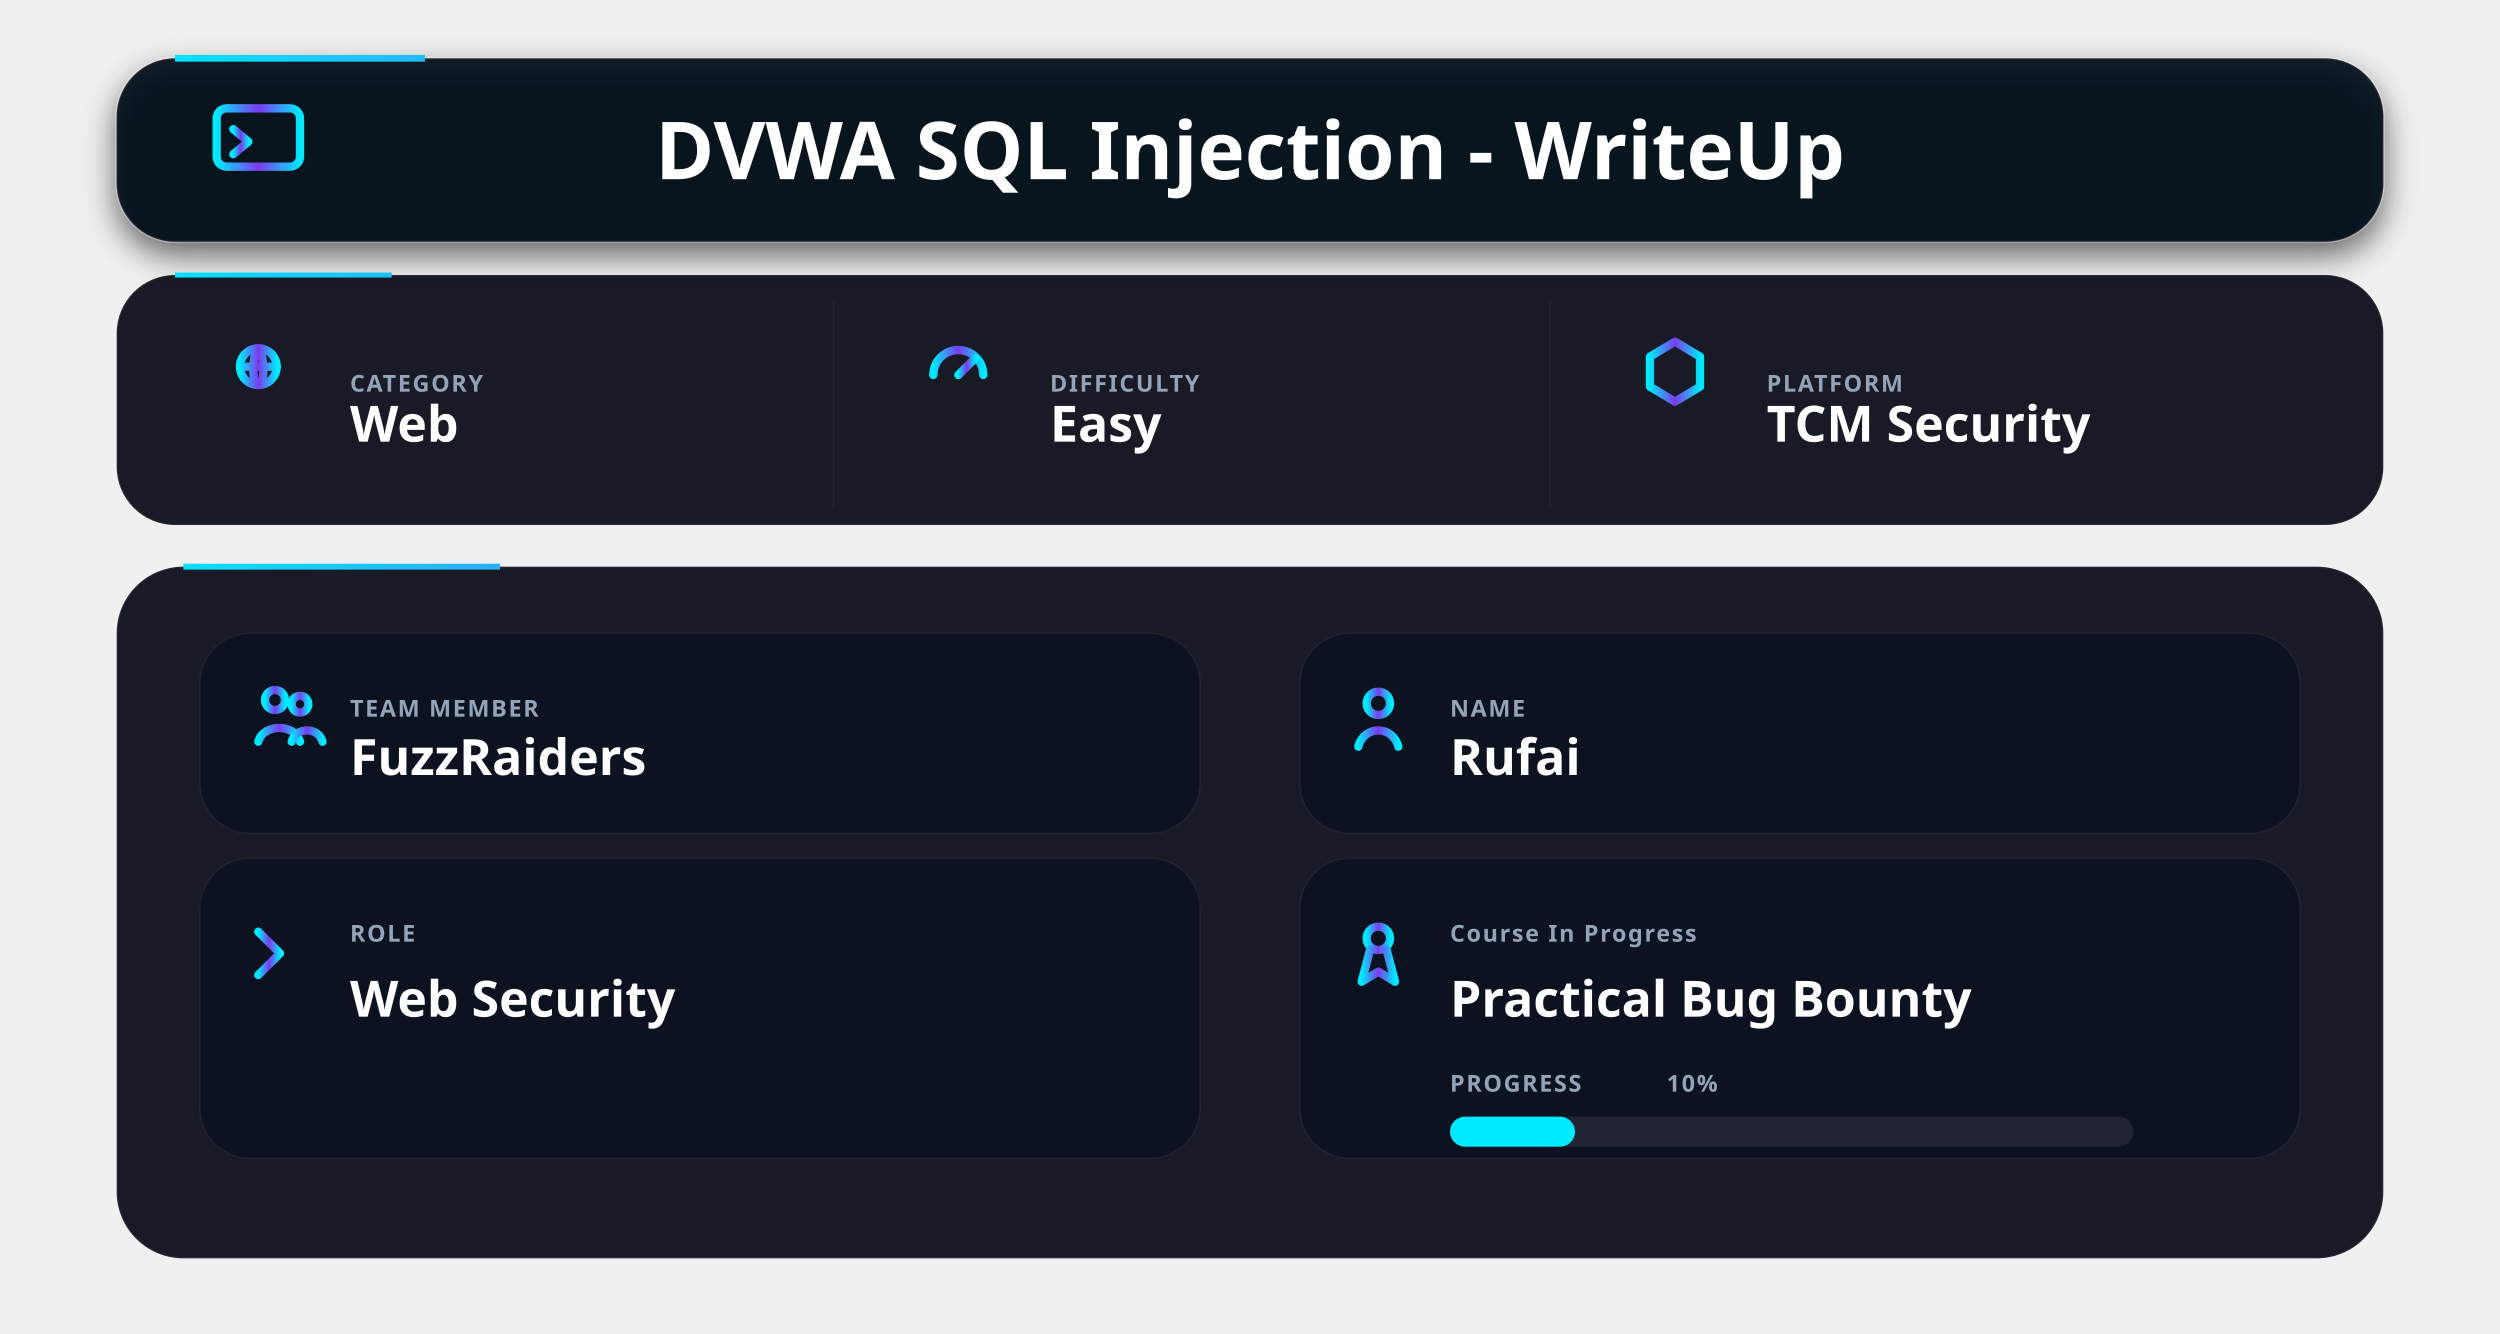
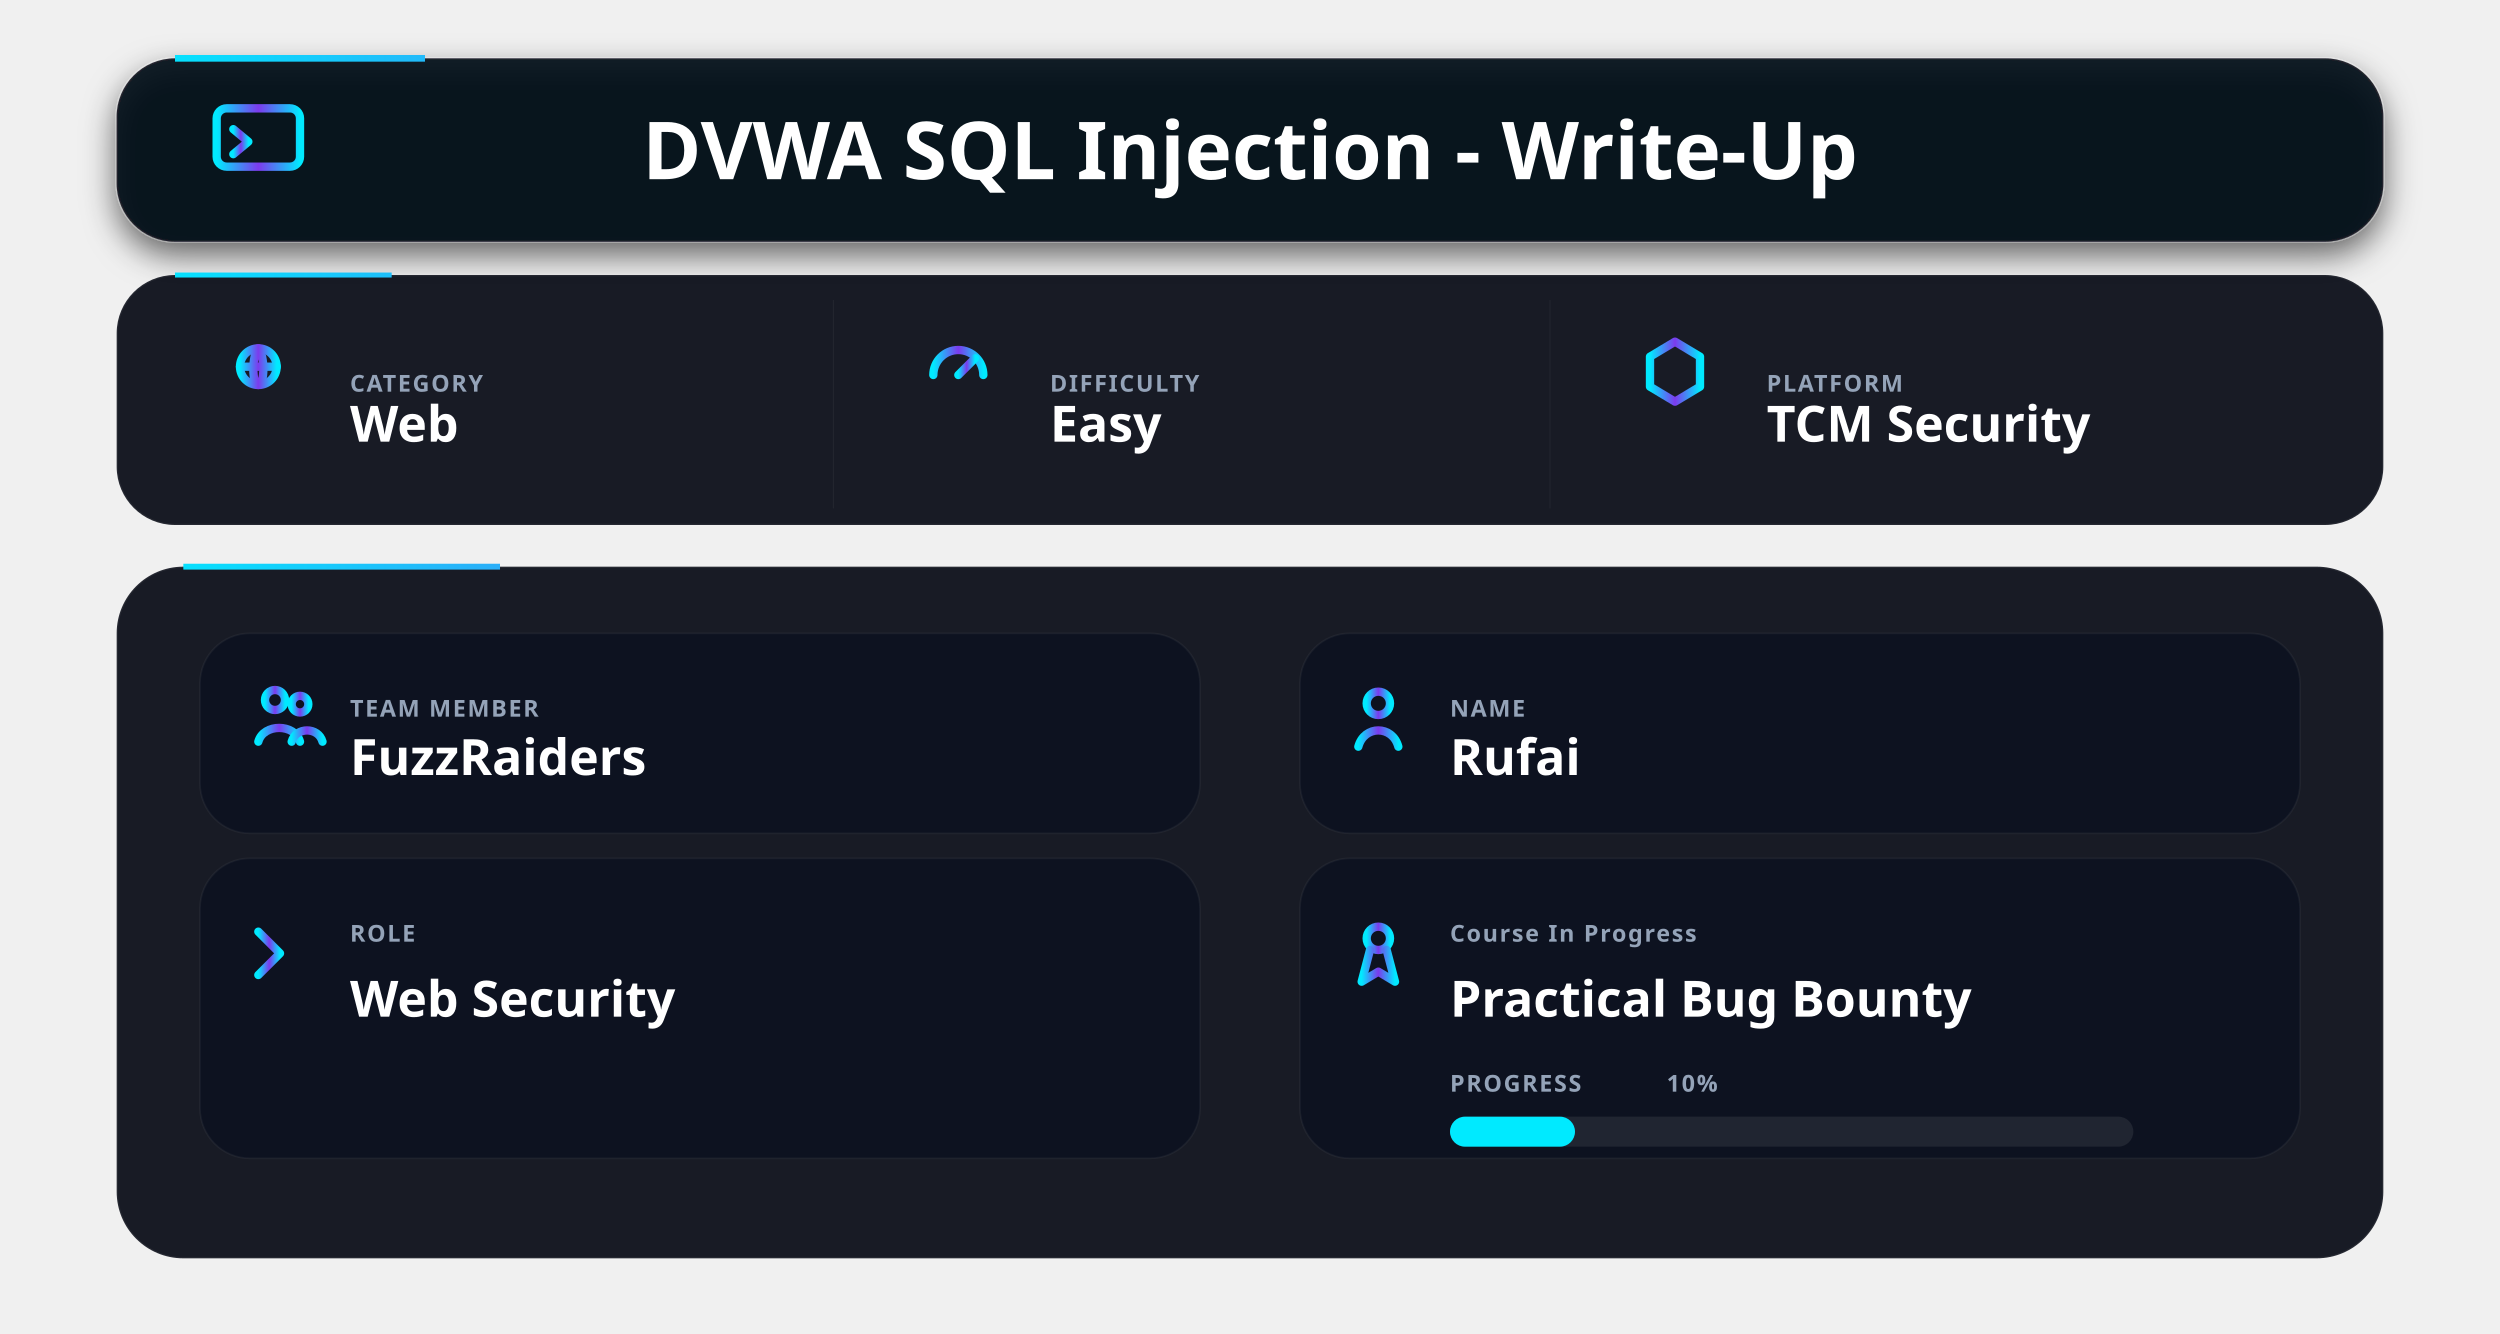
<svg xmlns="http://www.w3.org/2000/svg" width="3000" height="1600" viewBox="0 0 3000 1600">
  <defs>
    <linearGradient id="accent" x1="0" y1="0" x2="1" y2="0">
      <stop offset="0%" stop-color="#00eaff" />
      <stop offset="50%" stop-color="#7c3aed" />
      <stop offset="100%" stop-color="#00eaff" />
      <animate attributeName="x1" values="0;1;0" dur="7s" repeatCount="indefinite" />
      <animate attributeName="x2" values="1;0;1" dur="7s" repeatCount="indefinite" />
    </linearGradient>
    <linearGradient id="progressGrad" x1="-600" y1="0" x2="600" y2="0" gradientUnits="userSpaceOnUse">
      <stop offset="0%" stop-color="#7c3aed" />
      <stop offset="100%" stop-color="#00eaff" />
      <animate attributeName="x1" values="-600;600" dur="3s" repeatCount="indefinite" />
      <animate attributeName="x2" values="600;1800" dur="3s" repeatCount="indefinite" />
    </linearGradient>
    <filter id="shadow" x="-30%" y="-30%" width="160%" height="160%">
      <feDropShadow dx="0" dy="16" stdDeviation="20" flood-color="#000" flood-opacity="0.65" />
    </filter>
    <style>
      .panel { fill:#060914; fill-opacity:0.92; stroke:#ffffff; stroke-opacity:0.06; stroke-width:3; }
      .box { fill:#0c1220; fill-opacity:0.88; stroke:#ffffff; stroke-opacity:0.05; stroke-width:2; }

      .title { font:900 96px ui-monospace; fill:#ffffff; }
      .label { font:900 28px ui-monospace; fill:#94a3b8; letter-spacing:2px; }
      .value { font:900 60px ui-monospace; fill:#ffffff; }

      .icon { fill:none; stroke:url(#accent); stroke-width:10; stroke-linecap:round; stroke-linejoin:round; }
    </style>
  </defs>
  <g filter="url(#shadow)">
    <rect x="140" y="70" width="2720" height="220" rx="70" class="panel" />
  </g>
  <rect x="140" y="70" width="2720" height="220" rx="70" fill="none" stroke="url(#accent)" stroke-width="8" stroke-dasharray="300 9000">
    <animate attributeName="stroke-dashoffset" values="0;-9300" dur="3.2s" repeatCount="indefinite" />
  </rect>
  <g transform="translate(260,130)">
    <rect x="0" y="0" width="100" height="70" rx="12" class="icon" />
    <path d="M20 25l18 15-18 15" class="icon" />
    <path d="M50 50h25" class="icon" />
  </g>
  <text x="1500" y="215" text-anchor="middle" class="title">
-       DVWA SQL Injection - WriteUp
+       DVWA SQL Injection - Write-Up
  </text>
  <rect x="140" y="330" width="2720" height="300" rx="70" class="panel" />
  <rect x="140" y="330" width="2720" height="300" rx="70" fill="none" stroke="url(#accent)" stroke-width="6" stroke-dasharray="260 8500">
    <animate attributeName="stroke-dashoffset" values="0;-8760" dur="4s" repeatCount="indefinite" />
  </rect>
  <line x1="1000" y1="360" x2="1000" y2="610" stroke="#ffffff" stroke-opacity="0.06" />
  <line x1="1860" y1="360" x2="1860" y2="610" stroke="#ffffff" stroke-opacity="0.06" />
  <g transform="translate(280,410)">
    <circle cx="30" cy="30" r="22" class="icon" />
    <path d="M8 30h44M30 8c8 8 8 44 0 44M30 8c-8 8-8 44 0 44" class="icon" />
  </g>
  <text x="420" y="470" class="label">CATEGORY</text>
  <text x="420" y="530" class="value">Web</text>
  <g transform="translate(1120,410)">
    <path d="M0 40a30 30 0 0 1 60 0" class="icon" />
    <path d="M30 40l20-20" class="icon" />
  </g>
  <text x="1260" y="470" class="label">DIFFICULTY</text>
  <text x="1260" y="530" class="value">Easy</text>
  <g transform="translate(1980,410)">
    <path d="M30 0l30 18v36L30 72 0 54V18z" class="icon" />
  </g>
  <text x="2120" y="470" class="label">PLATFORM</text>
  <text x="2120" y="530" class="value">TCM Security</text>
  <rect x="140" y="680" width="2720" height="830" rx="80" class="panel" />
  <rect x="140" y="680" width="2720" height="830" rx="80" fill="none" stroke="url(#accent)" stroke-width="7" stroke-dasharray="380 13000">
    <animate attributeName="stroke-dashoffset" values="0;-13400" dur="5s" repeatCount="indefinite" />
  </rect>
  <rect x="240" y="760" width="1200" height="240" rx="60" class="box" />
  <rect x="1560" y="760" width="1200" height="240" rx="60" class="box" />
  <rect x="240" y="1030" width="1200" height="360" rx="60" class="box" />
  <rect x="1560" y="1030" width="1200" height="360" rx="60" class="box" />
  <g transform="translate(300,820)">
    <circle cx="30" cy="20" r="12" class="icon" />
    <circle cx="60" cy="25" r="10" class="icon" />
    <path d="M10 70c6-22 44-22 50 0" class="icon" />
    <path d="M50 70c5-18 32-18 37 0" class="icon" />
  </g>
  <text x="420" y="860" class="label">TEAM MEMBER</text>
  <text x="420" y="930" class="value">FuzzRaiders</text>
  <g transform="translate(1620,820)">
    <circle cx="34" cy="24" r="14" class="icon" />
    <path d="M10 76c7-26 41-26 48 0" class="icon" />
  </g>
  <text x="1740" y="860" class="label">NAME</text>
  <text x="1740" y="930" class="value">Rufai</text>
  <g transform="translate(300,1100)">
    <path d="M10 18l26 26-26 26" class="icon" />
    <path d="M46 70h46" class="icon" />
  </g>
  <text x="420" y="1130" class="label">ROLE</text>
  <text x="420" y="1220" class="value">Web Security</text>
  <g transform="translate(1620,1100)">
    <circle cx="34" cy="26" r="14" class="icon" />
    <path d="M24 40l-10 38 20-12 20 12-10-38" class="icon" />
  </g>
  <text x="1740" y="1130" class="label">Course In Progress</text>
  <text x="1740" y="1220" class="value">Practical Bug Bounty</text>
  <text x="1740" y="1310" class="label">PROGRESS</text>
  <text x="2000" y="1310" class="label">10%</text>
  <rect x="1740" y="1340" width="820" height="36" rx="18" fill="#ffffff" fill-opacity="0.08" />
  <rect x="1740" y="1340" width="150" height="36" rx="18" fill="url(#progressGrad)">
    <animate attributeName="fill-opacity" values="0.6;1;0.6" dur="2s" repeatCount="indefinite" />
  </rect>
</svg>
